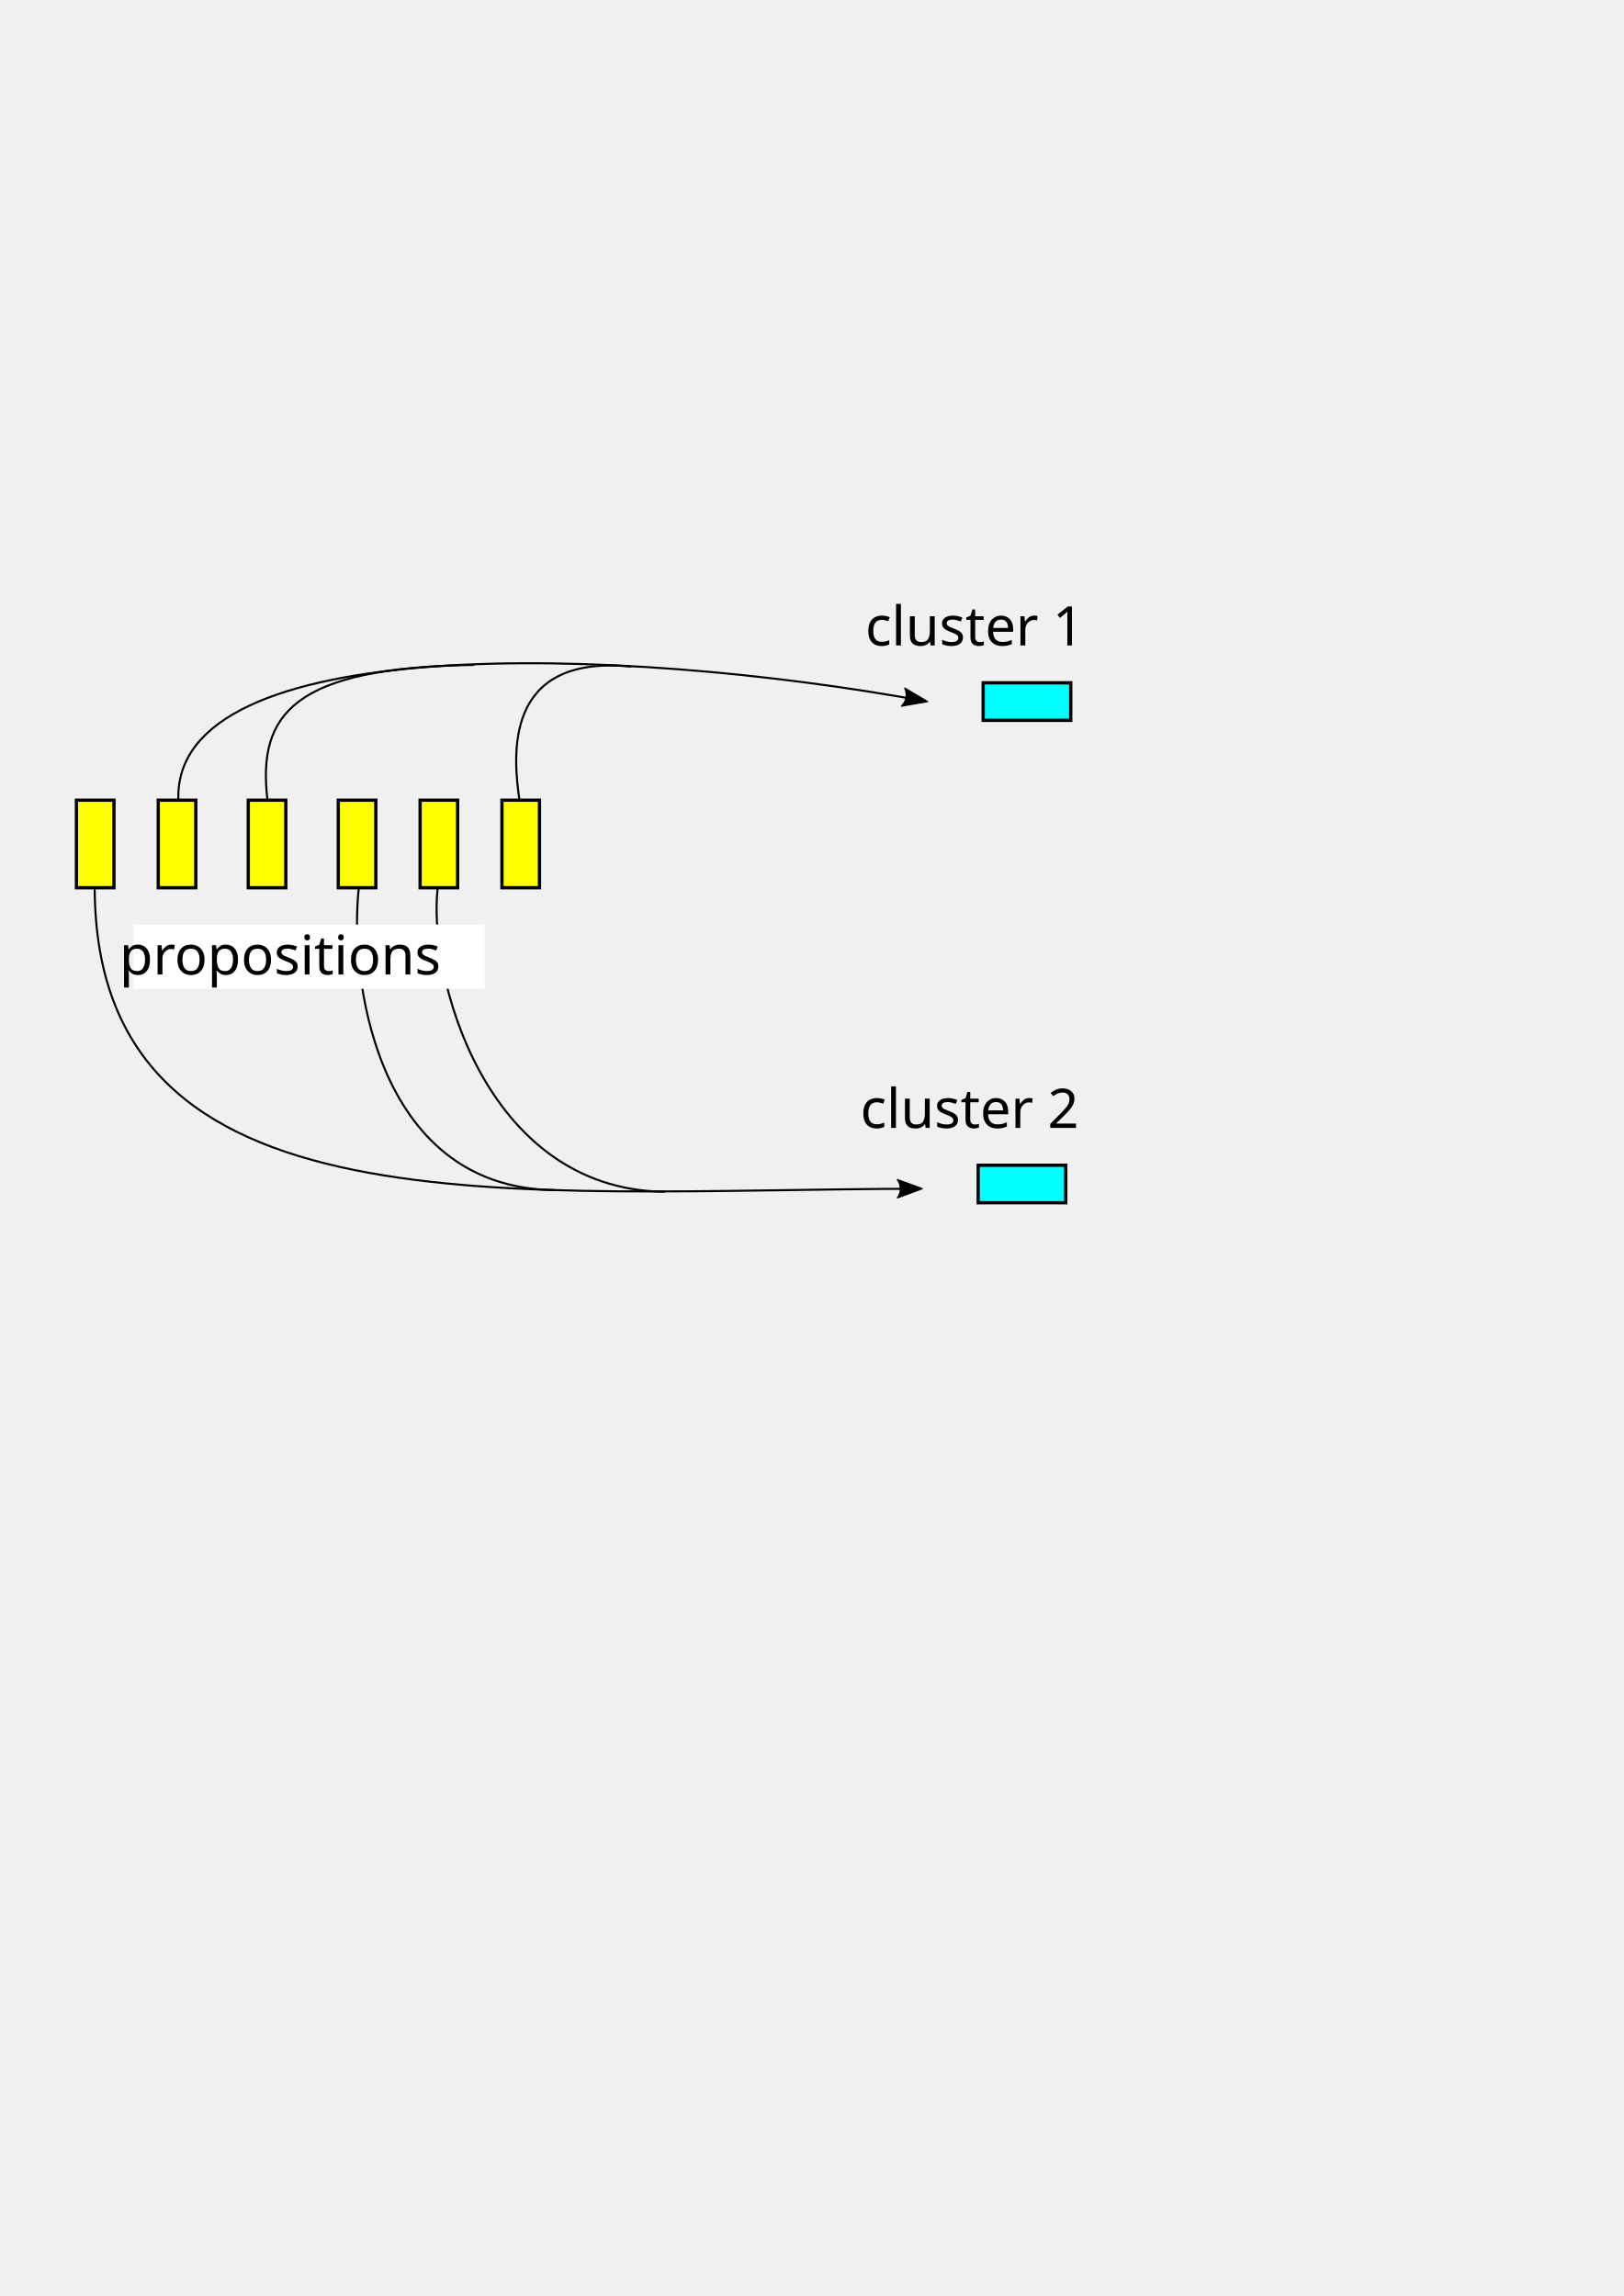
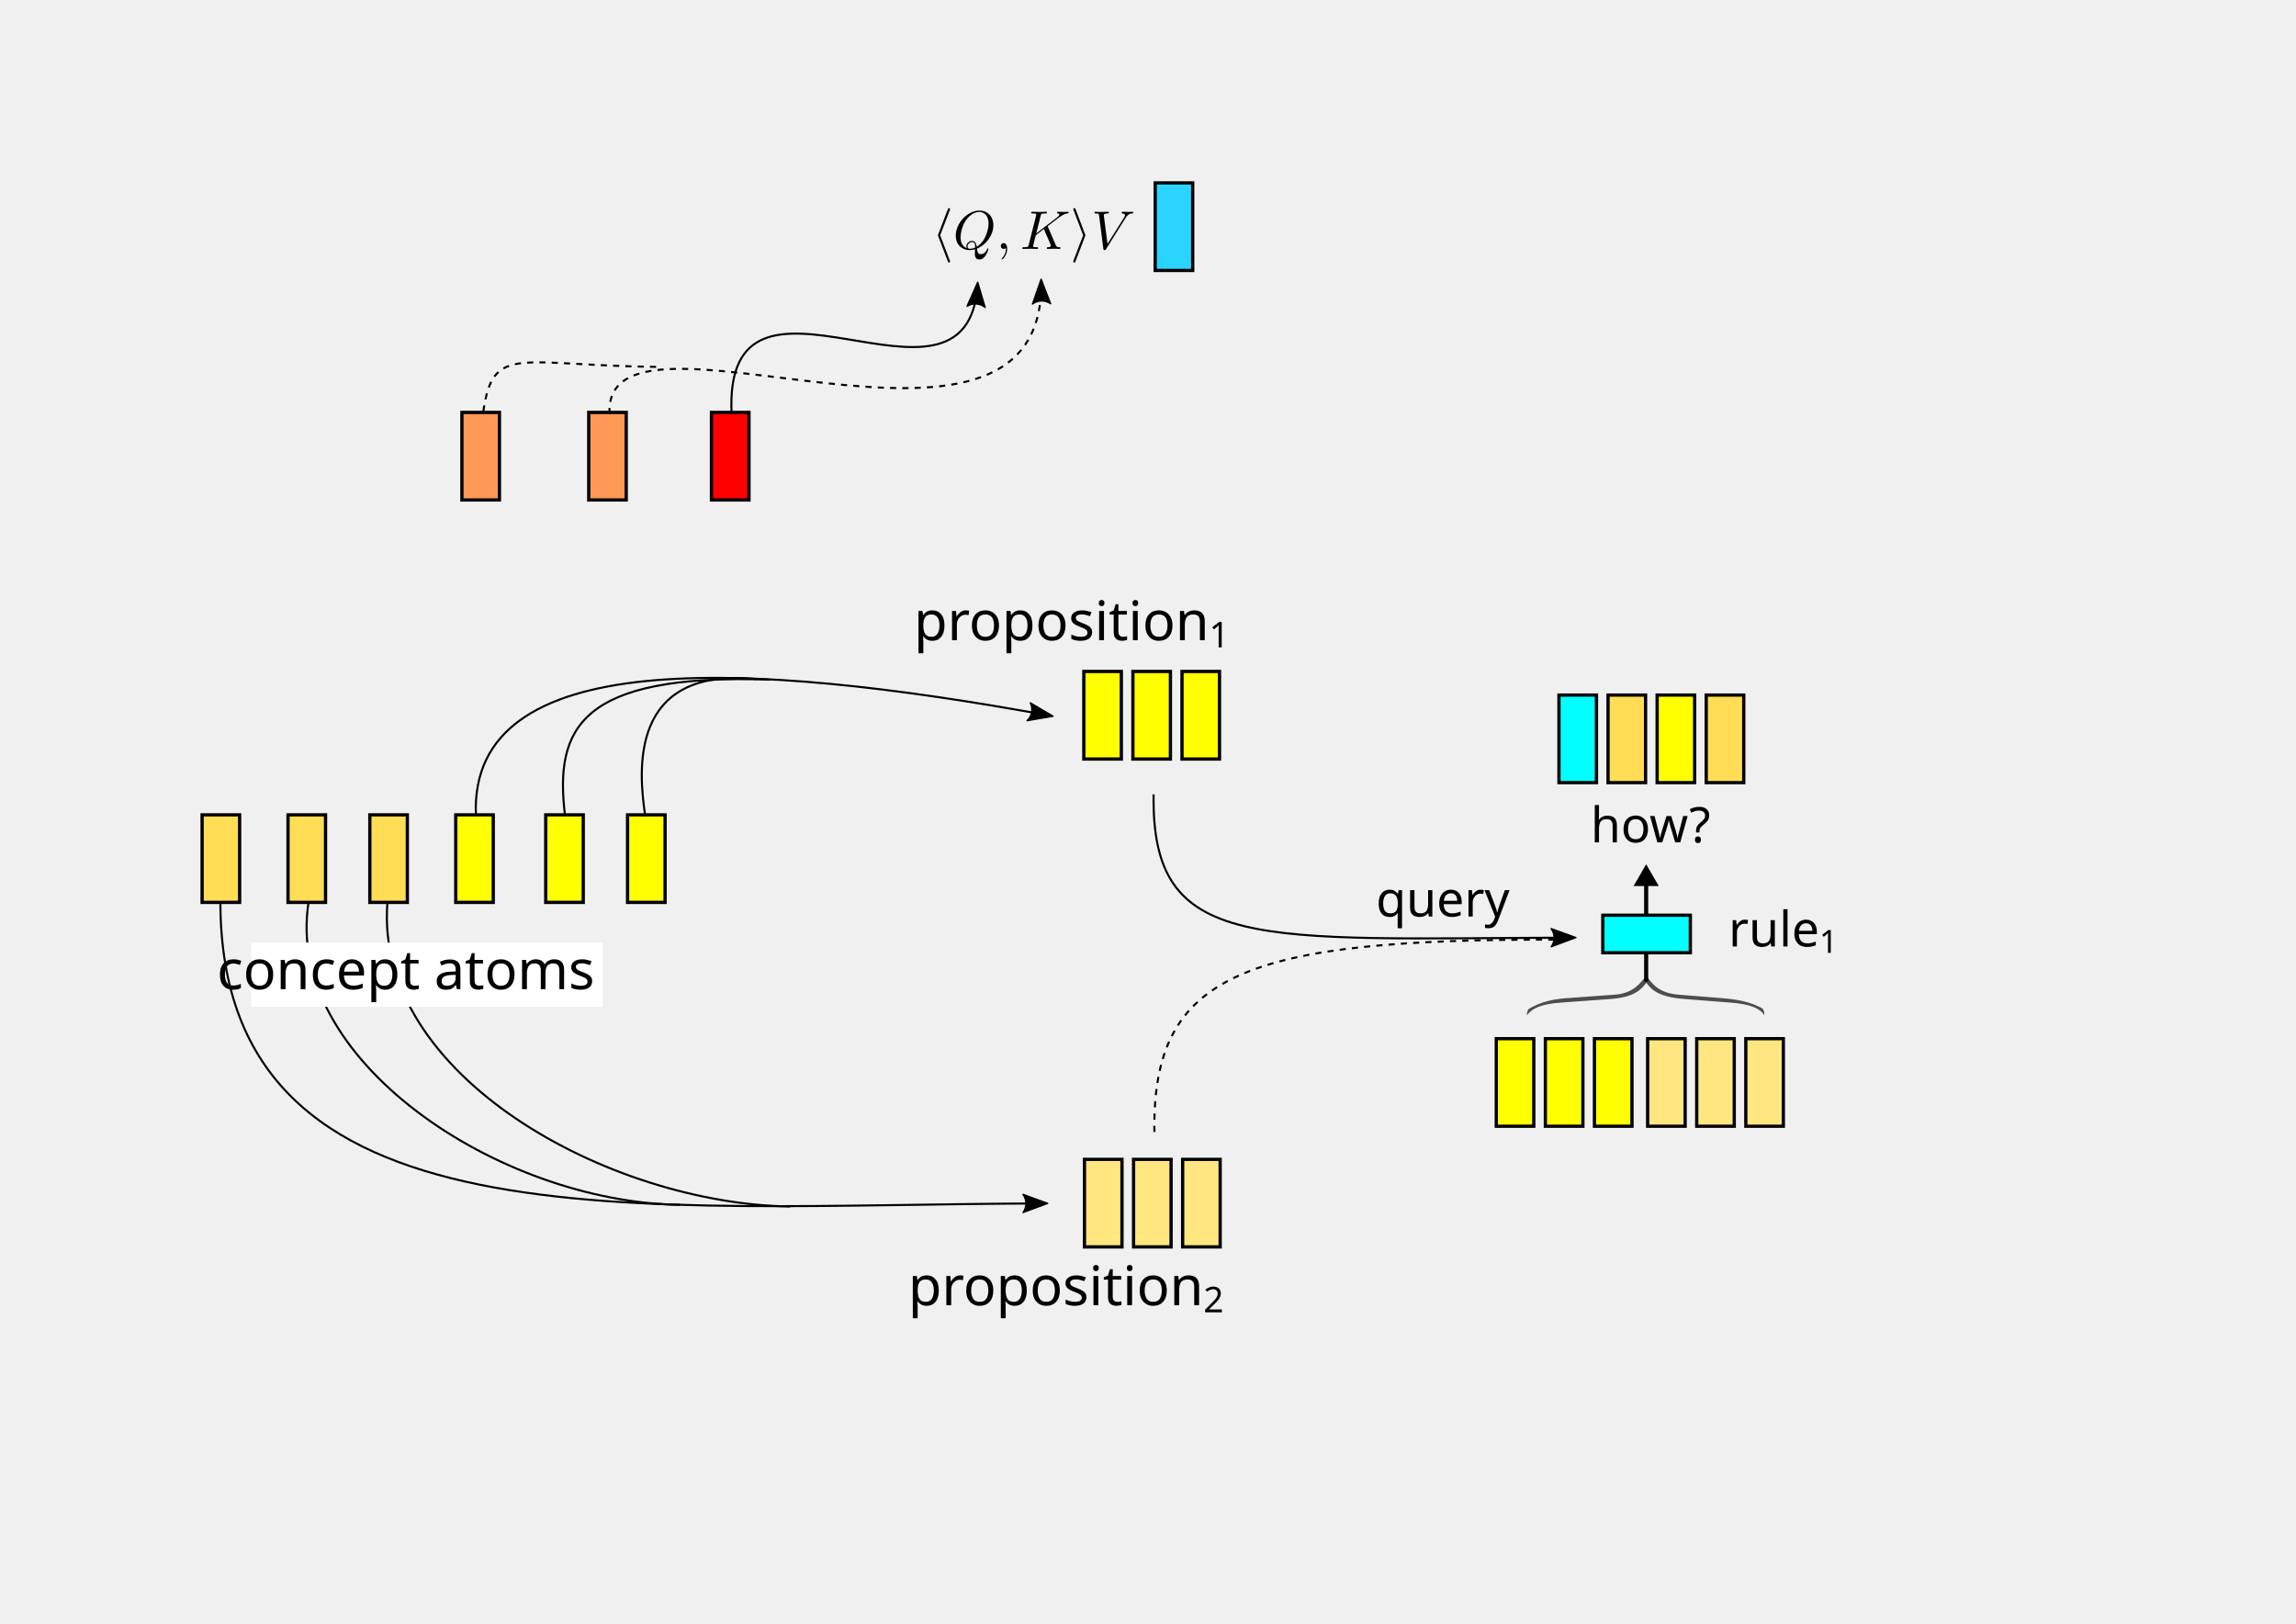
- <svg xmlns="http://www.w3.org/2000/svg" width="210mm" height="297mm" viewBox="0 0 210 297" version="1.1" id="svg5">
+ <svg xmlns="http://www.w3.org/2000/svg" width="297mm" height="210mm" viewBox="0 0 297 210" version="1.1" id="svg5" xml:space="preserve">
  <defs id="defs2">
-     <marker style="overflow:visible;" id="Arrow2Lend" refX="0.0" refY="0.0" orient="auto">
-       <path transform="scale(1.1) rotate(180) translate(1,0)" d="M 8.719,4.034 L -2.207,0.016 L 8.719,-4.002 C 6.973,-1.63 6.983,1.616 8.719,4.034 z " style="stroke:context-stroke;fill-rule:evenodd;fill:context-stroke;stroke-width:0.625;stroke-linejoin:round;" id="path4747" />
+     <marker style="overflow:visible" id="TriangleStart" refX="0" refY="0" orient="auto-start-reverse" markerWidth="5.324" markerHeight="6.155" viewBox="0 0 5.324 6.155" preserveAspectRatio="xMidYMid">
+       <path transform="scale(0.5)" style="fill:context-stroke;fill-rule:evenodd;stroke:context-stroke;stroke-width:1pt" d="M 5.77,0 -2.88,5 V -5 Z" id="path135" />
    </marker>
-     <marker style="overflow:visible;" id="Arrow2Mend" refX="0.0" refY="0.0" orient="auto">
-       <path transform="scale(0.6) rotate(180) translate(0,0)" d="M 8.719,4.034 L -2.207,0.016 L 8.719,-4.002 C 6.973,-1.63 6.983,1.616 8.719,4.034 z " style="stroke:context-stroke;fill-rule:evenodd;fill:context-stroke;stroke-width:0.625;stroke-linejoin:round;" id="path4753" />
+     <marker style="overflow:visible" id="Arrow2Lend" refX="0" refY="0" orient="auto">
+       <path transform="matrix(-1.1,0,0,-1.1,-1.1,0)" d="M 8.719,4.034 -2.207,0.016 8.719,-4.002 c -1.745,2.372 -1.735,5.617 -6e-7,8.035 z" style="fill:context-stroke;fill-rule:evenodd;stroke:context-stroke;stroke-width:0.625;stroke-linejoin:round" id="path4747" />
+     </marker>
+     <marker style="overflow:visible" id="Arrow2Mend" refX="0" refY="0" orient="auto">
+       <path transform="scale(-0.6)" d="M 8.719,4.034 -2.207,0.016 8.719,-4.002 c -1.745,2.372 -1.735,5.617 -6e-7,8.035 z" style="fill:context-stroke;fill-rule:evenodd;stroke:context-stroke;stroke-width:0.625;stroke-linejoin:round" id="path4753" />
+     </marker>
+     <marker style="overflow:visible" id="Arrow2Send" refX="0" refY="0" orient="auto">
+       <path transform="matrix(-0.3,0,0,-0.3,0.69,0)" d="M 8.719,4.034 -2.207,0.016 8.719,-4.002 c -1.745,2.372 -1.735,5.617 -6e-7,8.035 z" style="fill-rule:evenodd;stroke-width:0.625;stroke-linejoin:round" id="path3909" />
+     </marker>
+     <marker style="overflow:visible" id="Arrow1Lend" refX="0" refY="0" orient="auto">
+       <path transform="matrix(-0.8,0,0,-0.8,-10,0)" style="fill-rule:evenodd;stroke:#000000;stroke-width:1pt" d="M 0,0 5,-5 -12.5,0 5,5 Z" id="path3879" />
+     </marker>
+     <marker style="overflow:visible" id="Arrow2Lend-3" refX="0" refY="0" orient="auto">
+       <path transform="matrix(-1.1,0,0,-1.1,-1.1,0)" d="M 8.719,4.034 -2.207,0.016 8.719,-4.002 c -1.745,2.372 -1.735,5.617 -6e-7,8.035 z" style="fill-rule:evenodd;stroke-width:0.625;stroke-linejoin:round" id="path3897" />
+     </marker>
+     <marker style="overflow:visible" id="Arrow2Mend-5" refX="0" refY="0" orient="auto">
+       <path transform="scale(-0.6)" d="M 8.719,4.034 -2.207,0.016 8.719,-4.002 c -1.745,2.372 -1.735,5.617 -6e-7,8.035 z" style="fill-rule:evenodd;stroke-width:0.625;stroke-linejoin:round" id="path3903" />
+     </marker>
+     <marker style="overflow:visible" id="Arrow1Mend" refX="0" refY="0" orient="auto">
+       <path transform="matrix(-0.4,0,0,-0.4,-4,0)" style="fill-rule:evenodd;stroke:#000000;stroke-width:1pt" d="M 0,0 5,-5 -12.5,0 5,5 Z" id="path3885" />
+     </marker>
+     <marker style="overflow:visible" id="Arrow2Lend-2" refX="0" refY="0" orient="auto">
+       <path transform="matrix(-1.1,0,0,-1.1,-1.1,0)" d="M 8.719,4.034 -2.207,0.016 8.719,-4.002 c -1.745,2.372 -1.735,5.617 -6e-7,8.035 z" style="fill-rule:evenodd;stroke-width:0.625;stroke-linejoin:round" id="path3897-9" />
+     </marker>
+     <marker style="overflow:visible" id="Arrow2Lend-1" refX="0" refY="0" orient="auto">
+       <path transform="matrix(-1.1,0,0,-1.1,-1.1,0)" d="M 8.719,4.034 -2.207,0.016 8.719,-4.002 c -1.745,2.372 -1.735,5.617 -6e-7,8.035 z" style="fill-rule:evenodd;stroke-width:0.625;stroke-linejoin:round" id="path3897-94" />
+     </marker>
+     <marker style="overflow:visible" id="Arrow2Lend-8" refX="0" refY="0" orient="auto">
+       <path transform="matrix(-1.1,0,0,-1.1,-1.1,0)" d="M 8.719,4.034 -2.207,0.016 8.719,-4.002 c -1.745,2.372 -1.735,5.617 -6e-7,8.035 z" style="fill-rule:evenodd;stroke-width:0.625;stroke-linejoin:round" id="path3897-4" />
+     </marker>
+     <marker style="overflow:visible" id="Arrow2Lend-0" refX="0" refY="0" orient="auto">
+       <path transform="matrix(-1.1,0,0,-1.1,-1.1,0)" d="M 8.719,4.034 -2.207,0.016 8.719,-4.002 c -1.745,2.372 -1.735,5.617 -6e-7,8.035 z" style="fill-rule:evenodd;stroke-width:0.625;stroke-linejoin:round" id="path3897-3" />
+     </marker>
+     <marker style="overflow:visible" id="Arrow2Lend-10" refX="0" refY="0" orient="auto">
+       <path transform="matrix(-1.1,0,0,-1.1,-1.1,0)" d="M 8.719,4.034 -2.207,0.016 8.719,-4.002 c -1.745,2.372 -1.735,5.617 -6e-7,8.035 z" style="fill-rule:evenodd;stroke-width:0.625;stroke-linejoin:round" id="path3897-6" />
+     </marker>
+     <marker style="overflow:visible" id="Arrow2Lend-06" refX="0" refY="0" orient="auto">
+       <path transform="matrix(-1.1,0,0,-1.1,-1.1,0)" d="M 8.719,4.034 -2.207,0.016 8.719,-4.002 c -1.745,2.372 -1.735,5.617 -6e-7,8.035 z" style="fill-rule:evenodd;stroke-width:0.625;stroke-linejoin:round" id="path3897-1" />
+     </marker>
+     <marker style="overflow:visible" id="Arrow2Lend-4" refX="0" refY="0" orient="auto">
+       <path transform="matrix(-1.1,0,0,-1.1,-1.1,0)" d="M 8.719,4.034 -2.207,0.016 8.719,-4.002 c -1.745,2.372 -1.735,5.617 -6e-7,8.035 z" style="fill-rule:evenodd;stroke-width:0.625;stroke-linejoin:round" id="path3897-7" />
+     </marker>
+     <marker style="overflow:visible" id="Arrow2MendS" refX="0" refY="0" orient="auto">
+       <path transform="scale(-0.6)" d="M 8.719,4.034 -2.207,0.016 8.719,-4.002 c -1.745,2.372 -1.735,5.617 -6e-7,8.035 z" style="fill:#0000ff;fill-rule:evenodd;stroke:#0000ff;stroke-width:0.625;stroke-linejoin:round" id="path7051" />
+     </marker>
+     <marker style="overflow:visible" id="Arrow2MendSG" refX="0" refY="0" orient="auto">
+       <path transform="scale(-0.6)" d="M 8.719,4.034 -2.207,0.016 8.719,-4.002 c -1.745,2.372 -1.735,5.617 -6e-7,8.035 z" style="fill:#ff0000;fill-rule:evenodd;stroke:#ff0000;stroke-width:0.625;stroke-linejoin:round" id="path7329" />
+     </marker>
+     <marker style="overflow:visible" id="Arrow2MendSGT" refX="0" refY="0" orient="auto">
+       <path transform="scale(-0.6)" d="M 8.719,4.034 -2.207,0.016 8.719,-4.002 c -1.745,2.372 -1.735,5.617 -6e-7,8.035 z" style="fill:#000000;fill-rule:evenodd;stroke:#000000;stroke-width:0.625;stroke-linejoin:round" id="path4633" />
+     </marker>
+     <marker style="overflow:visible" id="Arrow2Lend-36" refX="0" refY="0" orient="auto">
+       <path transform="matrix(-1.1,0,0,-1.1,-1.1,0)" d="M 8.719,4.034 -2.207,0.016 8.719,-4.002 c -1.745,2.372 -1.735,5.617 -6e-7,8.035 z" style="fill:context-stroke;fill-rule:evenodd;stroke:context-stroke;stroke-width:0.625;stroke-linejoin:round" id="path4747-0" />
+     </marker>
+     <marker style="overflow:visible" id="Arrow2Lend-36-2" refX="0" refY="0" orient="auto">
+       <path transform="matrix(-1.1,0,0,-1.1,-1.1,0)" d="M 8.719,4.034 -2.207,0.016 8.719,-4.002 c -1.745,2.372 -1.735,5.617 -6e-7,8.035 z" style="fill:context-stroke;fill-rule:evenodd;stroke:context-stroke;stroke-width:0.625;stroke-linejoin:round" id="path4747-0-2" />
+     </marker>
+     <marker style="overflow:visible" id="Arrow2Lend-36-2-7" refX="0" refY="0" orient="auto">
+       <path transform="matrix(-1.1,0,0,-1.1,-1.1,0)" d="M 8.719,4.034 -2.207,0.016 8.719,-4.002 c -1.745,2.372 -1.735,5.617 -6e-7,8.035 z" style="fill:context-stroke;fill-rule:evenodd;stroke:context-stroke;stroke-width:0.625;stroke-linejoin:round" id="path4747-0-2-3" />
    </marker>
  </defs>
  <g id="layer1">
-     <path style="fill:none;stroke:#000000;stroke-width:0.265;stroke-linecap:round;stroke-linejoin:miter;stroke-miterlimit:4;stroke-dasharray:none;stroke-opacity:1" d="m 46.424,114.704 c -1.313,11.098 1.899,38.893 25.194,39.237" id="path5780-2" />
-     <path style="fill:none;stroke:#000000;stroke-width:0.265;stroke-linecap:round;stroke-linejoin:miter;stroke-miterlimit:4;stroke-dasharray:none;stroke-opacity:1" d="m 56.611,114.837 c -1.313,11.098 5.97,38.981 29.265,39.324" id="path5780-2-7" />
-     <rect style="fill:#ffff00;stroke:#000000;stroke-width:0.423;stroke-linecap:round;-inkscape-stroke:none;stop-color:#000000" id="rect31" width="4.853" height="11.324" x="20.469" y="103.508" />
-     <rect style="fill:#ffff00;stroke:#000000;stroke-width:0.423;stroke-linecap:round;-inkscape-stroke:none;stop-color:#000000" id="rect31-3" width="4.853" height="11.324" x="32.111" y="103.508" />
-     <rect style="fill:#ffff00;stroke:#000000;stroke-width:0.423;stroke-linecap:round;-inkscape-stroke:none;stop-color:#000000" id="rect31-6" width="4.853" height="11.324" x="43.752" y="103.508" />
-     <rect style="fill:#ffff00;stroke:#000000;stroke-width:0.423;stroke-linecap:round;-inkscape-stroke:none;stop-color:#000000" id="rect31-6-6" width="4.853" height="11.324" x="54.336" y="103.508" />
-     <rect style="fill:#ffff00;stroke:#000000;stroke-width:0.423;stroke-linecap:round;-inkscape-stroke:none;stop-color:#000000" id="rect31-6-9" width="4.853" height="11.324" x="64.919" y="103.508" />
-     <rect style="fill:#ffff00;stroke:#000000;stroke-width:0.423;stroke-linecap:round;-inkscape-stroke:none;stop-color:#000000" id="rect31-6-2" width="4.853" height="11.324" x="9.886" y="103.508" />
-     <rect style="fill:#00ffff;stroke:#000000;stroke-width:0.423;stroke-linecap:round;-inkscape-stroke:none;stop-color:#000000" id="rect31-6-7" width="4.853" height="11.324" x="-93.178" y="127.159" transform="rotate(-90)" />
-     <rect style="fill:#ffffff;stroke:none;stroke-width:0.265;stroke-linecap:round;stroke-miterlimit:4;stroke-dasharray:none;stop-color:#000000" id="rect6607" width="45.466" height="8.309" x="17.212" y="119.595" />
-     <text xml:space="preserve" style="font-weight:300;font-size:7.056px;line-height:1.25;font-family:'Alibaba Sans';-inkscape-font-specification:'Alibaba Sans, Light';text-align:center;letter-spacing:0px;word-spacing:0px;writing-mode:lr-tb;text-anchor:middle;stroke-width:0.265" x="40.815" y="126.051" id="text1201">
-       <tspan id="tspan1199" style="stroke-width:0.265" x="40.815" y="126.051">propositions</tspan>
+     <path style="fill:none;stroke:#000000;stroke-width:0.265;stroke-linecap:round;stroke-linejoin:miter;stroke-miterlimit:4;stroke-dasharray:none;stroke-opacity:1" d="m 39.929,116.582 c -3.319,20.47 24.653,38.893 47.948,39.237" id="path5780-2" />
+     <path style="fill:none;stroke:#000000;stroke-width:0.265;stroke-linecap:round;stroke-linejoin:miter;stroke-miterlimit:4;stroke-dasharray:none;stroke-opacity:1" d="m 50.115,116.715 c -1.757,22.45 28.725,38.981 52.019,39.324" id="path5780-2-7" />
+     <path id="rect31" style="fill:#ffff00;stroke:#000000;stroke-width:0.423;stroke-linecap:round;stop-color:#000000" d="m 58.953,105.386 h 4.853 v 11.324 h -4.853 z" />
+     <path id="rect31-3" style="fill:#ffff00;stroke:#000000;stroke-width:0.423;stroke-linecap:round;stop-color:#000000" d="m 70.594,105.386 h 4.853 v 11.324 H 70.594 Z" />
+     <rect style="fill:#ffff00;stroke:#000000;stroke-width:0.423;stroke-linecap:round;-inkscape-stroke:none;stop-color:#000000" id="rect31-36" width="4.853" height="11.324" x="140.198" y="86.844" />
+     <rect style="fill:#ffff00;stroke:#000000;stroke-width:0.423;stroke-linecap:round;-inkscape-stroke:none;stop-color:#000000" id="rect31-3-7" width="4.853" height="11.324" x="152.898" y="86.844" />
+     <rect style="fill:#ffff00;stroke:#000000;stroke-width:0.423;stroke-linecap:round;-inkscape-stroke:none;stop-color:#000000" id="rect31-3-7-5" width="4.853" height="11.324" x="146.548" y="86.844" />
+     <rect style="fill:#ffe680;stroke:#000000;stroke-width:0.423;stroke-linecap:round;-inkscape-stroke:none;stop-color:#000000" id="rect31-36-7" width="4.853" height="11.324" x="140.282" y="149.944" />
+     <rect style="fill:#ffe680;stroke:#000000;stroke-width:0.423;stroke-linecap:round;-inkscape-stroke:none;stop-color:#000000" id="rect31-3-7-0" width="4.853" height="11.324" x="152.982" y="149.944" />
+     <rect style="fill:#ffe680;stroke:#000000;stroke-width:0.423;stroke-linecap:round;-inkscape-stroke:none;stop-color:#000000" id="rect31-3-7-5-9" width="4.853" height="11.324" x="146.632" y="149.944" />
+     <rect style="fill:#ffe680;stroke:#000000;stroke-width:0.423;stroke-linecap:round;-inkscape-stroke:none;stop-color:#000000" id="rect31-36-7-2" width="4.853" height="11.324" x="-230.684" y="134.335" transform="scale(-1,1)" />
+     <rect style="fill:#ffe680;stroke:#000000;stroke-width:0.423;stroke-linecap:round;-inkscape-stroke:none;stop-color:#000000" id="rect31-3-7-0-6" width="4.853" height="11.324" x="-217.984" y="134.335" transform="scale(-1,1)" />
+     <rect style="fill:#ffe680;stroke:#000000;stroke-width:0.423;stroke-linecap:round;-inkscape-stroke:none;stop-color:#000000" id="rect31-3-7-5-9-1" width="4.853" height="11.324" x="-224.334" y="134.335" transform="scale(-1,1)" />
+     <rect style="fill:#ffff00;stroke:#000000;stroke-width:0.423;stroke-linecap:round;-inkscape-stroke:none;stop-color:#000000" id="rect31-36-7-2-8" width="4.853" height="11.324" x="-211.104" y="134.335" transform="scale(-1,1)" />
+     <rect style="fill:#ffff00;stroke:#000000;stroke-width:0.423;stroke-linecap:round;-inkscape-stroke:none;stop-color:#000000" id="rect31-3-7-0-6-7" width="4.853" height="11.324" x="-198.405" y="134.335" transform="scale(-1,1)" />
+     <rect style="fill:#ffff00;stroke:#000000;stroke-width:0.423;stroke-linecap:round;-inkscape-stroke:none;stop-color:#000000" id="rect31-3-7-5-9-1-9" width="4.853" height="11.324" x="-204.755" y="134.335" transform="scale(-1,1)" />
+     <rect style="fill:#ffdd55;stroke:#000000;stroke-width:0.423;stroke-linecap:round;-inkscape-stroke:none;stop-color:#000000" id="rect31-36-2" width="4.853" height="11.324" x="208.01" y="89.896" />
+     <rect style="fill:#00ffff;stroke:#000000;stroke-width:0.423;stroke-linecap:round;-inkscape-stroke:none;stop-color:#000000" id="rect31-36-2-2" width="4.853" height="11.324" x="201.66" y="89.896" />
+     <rect style="fill:#2ad4ff;stroke:#000000;stroke-width:0.423;stroke-linecap:round;-inkscape-stroke:none;stop-color:#000000" id="rect31-36-2-2-9" width="4.853" height="11.324" x="149.431" y="23.653" />
+     <rect style="fill:#ffdd55;stroke:#000000;stroke-width:0.423;stroke-linecap:round;-inkscape-stroke:none;stop-color:#000000" id="rect31-3-7-9" width="4.853" height="11.324" x="220.71" y="89.896" />
+     <rect style="fill:#ffff00;stroke:#000000;stroke-width:0.423;stroke-linecap:round;-inkscape-stroke:none;stop-color:#000000" id="rect31-3-7-5-1" width="4.853" height="11.324" x="214.36" y="89.896" />
+     <path id="rect31-6" style="fill:#ffdd55;stroke:#000000;stroke-width:0.423;stroke-linecap:round;stop-color:#000000" d="m 37.257,105.386 h 4.853 v 11.324 h -4.853 z" />
+     <path id="rect31-6-6" style="fill:#ffdd55;stroke:#000000;stroke-width:0.423;stroke-linecap:round;stop-color:#000000" d="m 47.84,105.386 h 4.853 v 11.324 h -4.853 z" />
+     <rect style="fill:#ffff00;stroke:#000000;stroke-width:0.423;stroke-linecap:round;-inkscape-stroke:none;stop-color:#000000" id="rect31-6-9" width="4.853" height="11.324" x="81.178" y="105.386" />
+     <rect style="fill:#ffdd55;stroke:#000000;stroke-width:0.423;stroke-linecap:round;-inkscape-stroke:none;stop-color:#000000" id="rect31-6-2" width="4.853" height="11.324" x="26.144" y="105.386" />
+     <path id="rect31-6-3" style="fill:#ff9955;stroke:#000000;stroke-width:0.423;stroke-linecap:round;stop-color:#000000" d="m 76.155,53.34 h 4.853 v 11.324 h -4.853 z" />
+     <path id="rect31-6-6-7" style="fill:#ff0000;stroke:#000000;stroke-width:0.423;stroke-linecap:round;stop-color:#000000" d="m 92.03,53.34 h 4.853 v 11.324 h -4.853 z" />
+     <rect style="fill:#ff9955;stroke:#000000;stroke-width:0.423;stroke-linecap:round;-inkscape-stroke:none;stop-color:#000000" id="rect31-6-2-5" width="4.853" height="11.324" x="59.751" y="53.34" />
+     <rect style="fill:#ffffff;stroke:none;stroke-width:0.265;stroke-linecap:round;stroke-miterlimit:4;stroke-dasharray:none;stop-color:#000000" id="rect6607" width="45.466" height="8.309" x="32.512" y="121.904" />
+     <text xml:space="preserve" style="font-weight:300;font-size:7.056px;line-height:1.25;font-family:'Alibaba Sans';-inkscape-font-specification:'Alibaba Sans, Light';text-align:center;letter-spacing:0px;word-spacing:0px;writing-mode:lr-tb;text-anchor:middle;stroke-width:0.265" x="57.074" y="127.929" id="text1201">
+       <tspan id="tspan1199" style="stroke-width:0.265" x="57.074" y="127.929">concept atoms</tspan>
    </text>
-     <text xml:space="preserve" style="font-weight:300;font-size:7.056px;line-height:1.25;font-family:'Alibaba Sans';-inkscape-font-specification:'Alibaba Sans, Light';text-align:center;letter-spacing:0px;word-spacing:0px;writing-mode:lr-tb;text-anchor:middle;stroke-width:0.265" x="130.629" y="83.491" id="text3076">
-       <tspan id="tspan3074" style="stroke-width:0.265" x="130.629" y="83.491">cluster 1</tspan>
+     <text xml:space="preserve" style="font-weight:300;font-size:7.056px;line-height:1.25;font-family:'Alibaba Sans';-inkscape-font-specification:'Alibaba Sans, Light';text-align:center;letter-spacing:0px;word-spacing:0px;writing-mode:lr-tb;text-anchor:middle;stroke-width:0.265" x="149.628" y="82.802" id="text3076">
+       <tspan id="tspan3074" style="stroke-width:0.265" x="149.628" y="82.802">proposition<tspan style="font-size:65%;baseline-shift:sub" id="tspan3877">1</tspan>
+       </tspan>
    </text>
-     <rect style="fill:#00ffff;stroke:#000000;stroke-width:0.423;stroke-linecap:round;-inkscape-stroke:none;stop-color:#000000" id="rect31-6-7-5" width="4.853" height="11.324" x="-155.586" y="126.514" transform="rotate(-90)" />
-     <text xml:space="preserve" style="font-weight:300;font-size:7.056px;line-height:1.25;font-family:'Alibaba Sans';-inkscape-font-specification:'Alibaba Sans, Light';text-align:center;letter-spacing:0px;word-spacing:0px;writing-mode:lr-tb;text-anchor:middle;stroke-width:0.265" x="129.985" y="145.898" id="text3076-3">
-       <tspan id="tspan3074-5" style="stroke-width:0.265" x="129.985" y="145.898">cluster 2</tspan>
+     <text xml:space="preserve" style="font-weight:300;font-size:7.056px;line-height:1.25;font-family:'Alibaba Sans';-inkscape-font-specification:'Alibaba Sans, Light';text-align:center;letter-spacing:0px;word-spacing:0px;writing-mode:lr-tb;text-anchor:middle;stroke-width:0.265" x="148.893" y="168.808" id="text3076-2">
+       <tspan id="tspan3074-0" style="stroke-width:0.265" x="148.893" y="168.808">proposition<tspan style="font-size:65%;baseline-shift:sub" id="tspan3877-2">2</tspan>
+       </tspan>
    </text>
-     <path style="fill:none;stroke:#000000;stroke-width:0.265px;stroke-linecap:butt;stroke-linejoin:miter;stroke-opacity:1;marker-end:url(#Arrow2Lend)" d="m 12.25,115.039 c 0.269,45.046 53.623,38.855 106.66,38.728" id="path5518" />
-     <path style="fill:none;stroke:#000000;stroke-width:0.265;stroke-linecap:round;stroke-linejoin:miter;stroke-miterlimit:4;stroke-dasharray:none;stroke-opacity:1" d="M 34.589,103.459 C 33.276,92.361 37.973,86.355 61.268,86.012" id="path5780" />
-     <path style="fill:none;stroke:#000000;stroke-width:0.265;stroke-linecap:round;stroke-linejoin:miter;stroke-miterlimit:4;stroke-dasharray:none;stroke-opacity:1" d="M 67.194,103.577 C 66.363,97.906 65.025,84.63 81.528,86.222" id="path5780-1" />
-     <path style="fill:none;stroke:#000000;stroke-width:0.265;stroke-linecap:butt;stroke-linejoin:miter;stroke-miterlimit:4;stroke-dasharray:none;stroke-opacity:1;marker-end:url(#Arrow2Lend)" d="M 23.073,103.508 C 22.232,81.697 80.054,83.454 119.602,90.691" id="path3734" />
+     <path style="fill:none;stroke:#000000;stroke-width:0.265px;stroke-linecap:butt;stroke-linejoin:miter;stroke-opacity:1;marker-end:url(#Arrow2Lend)" d="m 28.508,116.917 c 0.269,45.046 53.623,38.855 106.66,38.728" id="path5518" />
+     <path style="fill:none;stroke:#000000;stroke-width:0.265;stroke-linecap:round;stroke-linejoin:miter;stroke-miterlimit:4;stroke-dasharray:none;stroke-opacity:1" d="M 73.072,105.337 C 71.76,94.239 74.943,87.123 99.487,87.89" id="path5780" />
+     <path style="fill:none;stroke:#000000;stroke-width:0.265;stroke-linecap:round;stroke-linejoin:miter;stroke-miterlimit:4;stroke-dasharray:none;stroke-opacity:1" d="M 83.453,105.455 C 82.621,99.784 81.284,86.227 97.786,87.819" id="path5780-1" />
+     <path style="fill:none;stroke:#000000;stroke-width:0.265;stroke-linecap:butt;stroke-linejoin:miter;stroke-miterlimit:4;stroke-dasharray:none;stroke-opacity:1;marker-end:url(#Arrow2Lend)" d="M 61.557,105.386 C 60.715,83.575 96.313,85.332 135.861,92.569" id="path3734" />
+     <path style="fill:none;stroke:#000000;stroke-width:0.265;stroke-linecap:butt;stroke-linejoin:miter;stroke-miterlimit:4;stroke-dasharray:0.795,0.795;stroke-opacity:1;stroke-dashoffset:0" d="m 149.329,146.4 c -0.317,-20.576 11.744,-25.004 52.678,-24.876" id="path2697" />
+     <path style="fill:none;stroke:#000000;stroke-width:0.265;stroke-linecap:butt;stroke-linejoin:miter;stroke-miterlimit:4;stroke-dasharray:none;stroke-opacity:1;marker-end:url(#Arrow2Lend-36)" d="m 149.225,102.742 c -0.317,20.576 13.332,18.654 54.266,18.526" id="path3734-6" />
+     <path style="fill:none;stroke:#000000;stroke-width:0.265;stroke-linecap:butt;stroke-linejoin:miter;stroke-miterlimit:4;stroke-dasharray:0.795, 0.795;stroke-dashoffset:0;stroke-opacity:1;marker-end:url(#Arrow2Lend-36-2)" d="M 78.852,53.558 C 77.833,36.259 135.153,65.791 134.687,36.464" id="path4350" />
+     <path style="fill:none;stroke:#000000;stroke-width:0.265;stroke-linecap:butt;stroke-linejoin:miter;stroke-miterlimit:4;stroke-dasharray:0.795, 0.795;stroke-dashoffset:0;stroke-opacity:1" d="m 62.521,53.215 c 1.273,-8.818 4.576,-5.944 22.703,-5.759" id="path4350-6" />
+     <path style="fill:none;stroke:#000000;stroke-width:0.265;stroke-linecap:butt;stroke-linejoin:miter;stroke-miterlimit:4;stroke-dasharray:none;stroke-opacity:1;marker-end:url(#Arrow2Lend-36-2)" d="M 94.638,53.581 C 93.452,29.826 125.144,57.02 126.451,36.859" id="path3734-6-8" />
+     <path id="path7003" style="font-style:normal;font-variant:normal;font-weight:normal;font-stretch:normal;font-size:300px;line-height:125%;font-family:'TeX Gyre Pagella';-inkscape-font-specification:'TeX Gyre Pagella';text-align:center;letter-spacing:0px;word-spacing:0px;writing-mode:lr-tb;text-anchor:middle;fill:#4d4d4d;fill-opacity:1;stroke:none;stroke-width:0.079" d="m 228.234,131.299 c -0.58,-0.865 -1.741,-1.426 -4.433,-1.635 l -5.899,-0.458 c -3.305,-0.257 -4.228,-1.143 -4.944,-2.107 -0.682,0.936 -1.638,1.89 -4.638,2.107 l -6.343,0.458 c -2.692,0.194 -3.751,0.741 -4.467,1.635 0.034,-0.865 0.273,-0.832 0.887,-1.158 0.784,-0.397 2.081,-0.889 4.16,-1.039 l 6.343,-0.458 c 2.454,-0.177 3.376,-1.615 4.058,-2.451 0.682,0.879 1.434,2.233 4.16,2.451 l 5.729,0.458 c 2.351,0.188 3.683,0.628 4.467,0.997 0.648,0.312 0.887,0.279 0.921,1.201" />
+     <path style="fill:none;stroke:#000000;stroke-width:0.529;stroke-linecap:butt;stroke-linejoin:miter;stroke-dasharray:none;stroke-opacity:1;marker-end:url(#TriangleStart)" d="M 212.941,126.956 V 113.657" id="path546" />
+     <rect style="fill:#00ffff;stroke:#000000;stroke-width:0.423;stroke-linecap:round;-inkscape-stroke:none;stop-color:#000000" id="rect31-6-7" width="4.853" height="11.324" x="-123.222" y="207.331" transform="rotate(-90)" />
+     <text xml:space="preserve" style="font-weight:300;font-size:6.35px;line-height:1.25;font-family:'Alibaba PuHuiTi';-inkscape-font-specification:'Alibaba PuHuiTi, Light';letter-spacing:0px;word-spacing:0px;stroke-width:0.265" x="205.748" y="108.944" id="text2014">
+       <tspan id="tspan2012" style="stroke-width:0.265" x="205.748" y="108.944">how?</tspan>
+     </text>
+     <text xml:space="preserve" style="font-weight:300;font-size:6.35px;line-height:1.25;font-family:'Alibaba PuHuiTi';-inkscape-font-specification:'Alibaba PuHuiTi, Light';letter-spacing:0px;word-spacing:0px;stroke-width:0.265" x="223.585" y="122.413" id="text2632">
+       <tspan id="tspan2630" style="stroke-width:0.265" x="223.585" y="122.413">rule<tspan style="font-size:65%;baseline-shift:sub" id="tspan3911">1</tspan>
+       </tspan>
+     </text>
+     <text xml:space="preserve" style="font-weight:300;font-size:6.35px;line-height:1.25;font-family:'Alibaba PuHuiTi';-inkscape-font-specification:'Alibaba PuHuiTi, Light';letter-spacing:0px;word-spacing:0px;stroke-width:0.265" x="177.999" y="118.533" id="text3561">
+       <tspan id="tspan3559" style="stroke-width:0.265" x="177.999" y="118.533">query</tspan>
+     </text>
+     <g transform="translate(121.3306,26.91272)" id="g4240">
+       <g id="surface1" transform="matrix(0.705556,0,0,0.705556,-203.53,-60.9837)">
+         <g style="fill:#000000;fill-opacity:1" id="g32">
+           <g id="use30" transform="translate(287.374,93.918)">
+             <path style="stroke:none" d="M 3.266,-7.094 C 3.312,-7.203 3.312,-7.234 3.312,-7.281 c 0,-0.109 -0.078,-0.203 -0.188,-0.203 -0.094,0 -0.172,0.062 -0.234,0.234 l -1.75,4.578 C 1.125,-2.609 1.094,-2.547 1.094,-2.5 c 0,0.031 0,0.062 0.047,0.172 L 2.891,2.25 C 2.938,2.359 2.984,2.5 3.125,2.5 c 0.109,0 0.188,-0.094 0.188,-0.203 0,-0.031 0,-0.047 -0.047,-0.156 L 1.5,-2.5 Z m 0,0" id="path57" />
+           </g>
+         </g>
+         <g style="fill:#000000;fill-opacity:1" id="g38">
+           <g id="use34" transform="translate(291.248,93.918)">
+             <path style="stroke:none" d="M 4.359,-0.062 C 5.906,-0.641 7.375,-2.422 7.375,-4.344 c 0,-1.609 -1.062,-2.688 -2.547,-2.688 -2.141,0 -4.344,2.266 -4.344,4.594 0,1.656 1.125,2.656 2.562,2.656 0.25,0 0.578,-0.047 0.969,-0.156 -0.031,0.625 -0.031,0.641 -0.031,0.781 0,0.312 0,1.094 0.828,1.094 1.172,0 1.656,-1.828 1.656,-1.938 0,-0.062 -0.062,-0.094 -0.109,-0.094 -0.078,0 -0.094,0.047 -0.125,0.109 C 6,0.719 5.422,0.969 5.078,0.969 c -0.469,0 -0.609,-0.266 -0.719,-1.031 z m -1.875,-0.078 c -0.781,-0.312 -1.125,-1.078 -1.125,-1.984 0,-0.688 0.266,-2.109 1.016,-3.172 C 3.109,-6.312 4.047,-6.781 4.781,-6.781 5.766,-6.781 6.5,-6 6.5,-4.672 c 0,1 -0.516,3.344 -2.188,4.266 -0.047,-0.344 -0.141,-1.062 -0.875,-1.062 -0.531,0 -1.016,0.484 -1.016,1.016 0,0.188 0.062,0.297 0.062,0.312 z M 3.094,-0.031 c -0.141,0 -0.453,0 -0.453,-0.422 0,-0.406 0.375,-0.797 0.797,-0.797 0.422,0 0.609,0.234 0.609,0.844 0,0.141 -0.016,0.156 -0.109,0.203 C 3.672,-0.094 3.375,-0.031 3.094,-0.031 Z m 0,0" id="path61" />
+           </g>
+           <g id="use36" transform="translate(299.1244,93.918)">
+             <path style="stroke:none" d="m 2.031,-0.016 c 0,-0.656 -0.25,-1.047 -0.641,-1.047 -0.328,0 -0.531,0.25 -0.531,0.531 C 0.859,-0.266 1.062,0 1.391,0 1.5,0 1.641,-0.047 1.734,-0.125 1.766,-0.156 1.781,-0.156 1.781,-0.156 c 0.016,0 0.016,0 0.016,0.141 0,0.75 -0.344,1.344 -0.672,1.672 -0.109,0.109 -0.109,0.125 -0.109,0.156 0,0.078 0.047,0.109 0.094,0.109 0.109,0 0.922,-0.766 0.922,-1.938 z m 0,0" id="path65" />
+           </g>
+         </g>
+         <g style="fill:#000000;fill-opacity:1" id="g42">
+           <g id="use40" transform="translate(303.5558,93.918)">
+             <path style="stroke:none" d="M 5.078,-4.031 C 5.062,-4.062 5.031,-4.141 5.031,-4.172 c 0,0 0.172,-0.141 0.281,-0.219 l 1.75,-1.344 C 8,-6.438 8.391,-6.469 8.688,-6.5 8.766,-6.516 8.859,-6.516 8.859,-6.703 8.859,-6.734 8.828,-6.812 8.75,-6.812 c -0.219,0 -0.469,0.031 -0.703,0.031 -0.359,0 -0.75,-0.031 -1.109,-0.031 -0.062,0 -0.188,0 -0.188,0.203 0,0.062 0.047,0.094 0.125,0.109 0.219,0.016 0.297,0.062 0.297,0.203 0,0.188 -0.297,0.422 -0.359,0.469 L 2.938,-2.844 3.734,-6.047 C 3.812,-6.406 3.844,-6.5 4.562,-6.5 c 0.25,0 0.344,0 0.344,-0.203 0,-0.078 -0.078,-0.109 -0.141,-0.109 -0.281,0 -1,0.031 -1.281,0.031 C 3.203,-6.781 2.5,-6.812 2.203,-6.812 2.141,-6.812 2,-6.812 2,-6.625 2,-6.5 2.094,-6.5 2.297,-6.5 c 0.125,0 0.312,0.016 0.422,0.016 0.156,0.031 0.219,0.047 0.219,0.172 0,0.031 0,0.062 -0.031,0.188 L 1.562,-0.781 c -0.094,0.391 -0.109,0.469 -0.906,0.469 -0.172,0 -0.281,0 -0.281,0.188 C 0.375,0 0.5,0 0.531,0 0.812,0 1.516,-0.031 1.797,-0.031 2,-0.031 2.219,-0.016 2.438,-0.016 2.656,-0.016 2.875,0 3.078,0 3.156,0 3.281,0 3.281,-0.203 3.281,-0.312 3.188,-0.312 3,-0.312 c -0.375,0 -0.641,0 -0.641,-0.172 0,-0.078 0.047,-0.297 0.078,-0.438 C 2.578,-1.453 2.719,-1.969 2.844,-2.5 l 1.484,-1.156 1.156,2.688 c 0.125,0.266 0.125,0.297 0.125,0.344 0,0.312 -0.438,0.312 -0.531,0.312 -0.109,0 -0.219,0 -0.219,0.203 C 4.859,0 4.984,0 5,0 5.406,0 5.828,-0.031 6.219,-0.031 6.438,-0.031 6.984,0 7.203,0 7.25,0 7.375,0 7.375,-0.203 7.375,-0.312 7.266,-0.312 7.172,-0.312 c -0.406,0 -0.531,-0.094 -0.688,-0.438 z m 0,0" id="path69" />
+           </g>
+         </g>
+         <g style="fill:#000000;fill-opacity:1" id="g46">
+           <g id="use44" transform="translate(312.726,93.918)">
+             <path style="stroke:none" d="M 2.719,-2.328 C 2.766,-2.438 2.766,-2.469 2.766,-2.5 c 0,-0.016 0,-0.047 -0.047,-0.156 L 0.984,-7.25 c -0.062,-0.172 -0.125,-0.234 -0.234,-0.234 -0.109,0 -0.203,0.094 -0.203,0.203 0,0.031 0,0.047 0.047,0.156 L 2.359,-2.5 0.594,2.109 C 0.547,2.219 0.547,2.25 0.547,2.297 0.547,2.406 0.641,2.5 0.75,2.5 0.875,2.5 0.922,2.391 0.953,2.297 Z m 0,0" id="path73" />
+           </g>
+         </g>
+         <g style="fill:#000000;fill-opacity:1" id="g50">
+           <g id="use48" transform="translate(316.6,93.918)">
+             <path style="stroke:none" d="M 6.266,-5.672 C 6.75,-6.453 7.172,-6.484 7.531,-6.5 c 0.125,-0.016 0.141,-0.172 0.141,-0.188 0,-0.078 -0.062,-0.125 -0.141,-0.125 -0.25,0 -0.547,0.031 -0.812,0.031 -0.328,0 -0.672,-0.031 -0.984,-0.031 -0.062,0 -0.188,0 -0.188,0.188 0,0.109 0.078,0.125 0.156,0.125 0.266,0.016 0.453,0.125 0.453,0.328 0,0.156 -0.141,0.375 -0.141,0.375 l -3.062,4.875 -0.688,-5.281 C 2.266,-6.375 2.5,-6.5 2.953,-6.5 c 0.141,0 0.25,0 0.25,-0.203 0,-0.078 -0.078,-0.109 -0.125,-0.109 -0.406,0 -0.828,0.031 -1.25,0.031 -0.172,0 -0.359,0 -0.547,0 -0.172,0 -0.359,-0.031 -0.531,-0.031 -0.078,0 -0.188,0 -0.188,0.188 0,0.125 0.078,0.125 0.25,0.125 0.547,0 0.562,0.094 0.594,0.344 L 2.188,-0.016 C 2.219,0.188 2.266,0.219 2.391,0.219 c 0.156,0 0.203,-0.047 0.281,-0.172 z m 0,0" id="path77" />
+           </g>
+         </g>
+       </g>
+     </g>
  </g>
</svg>
